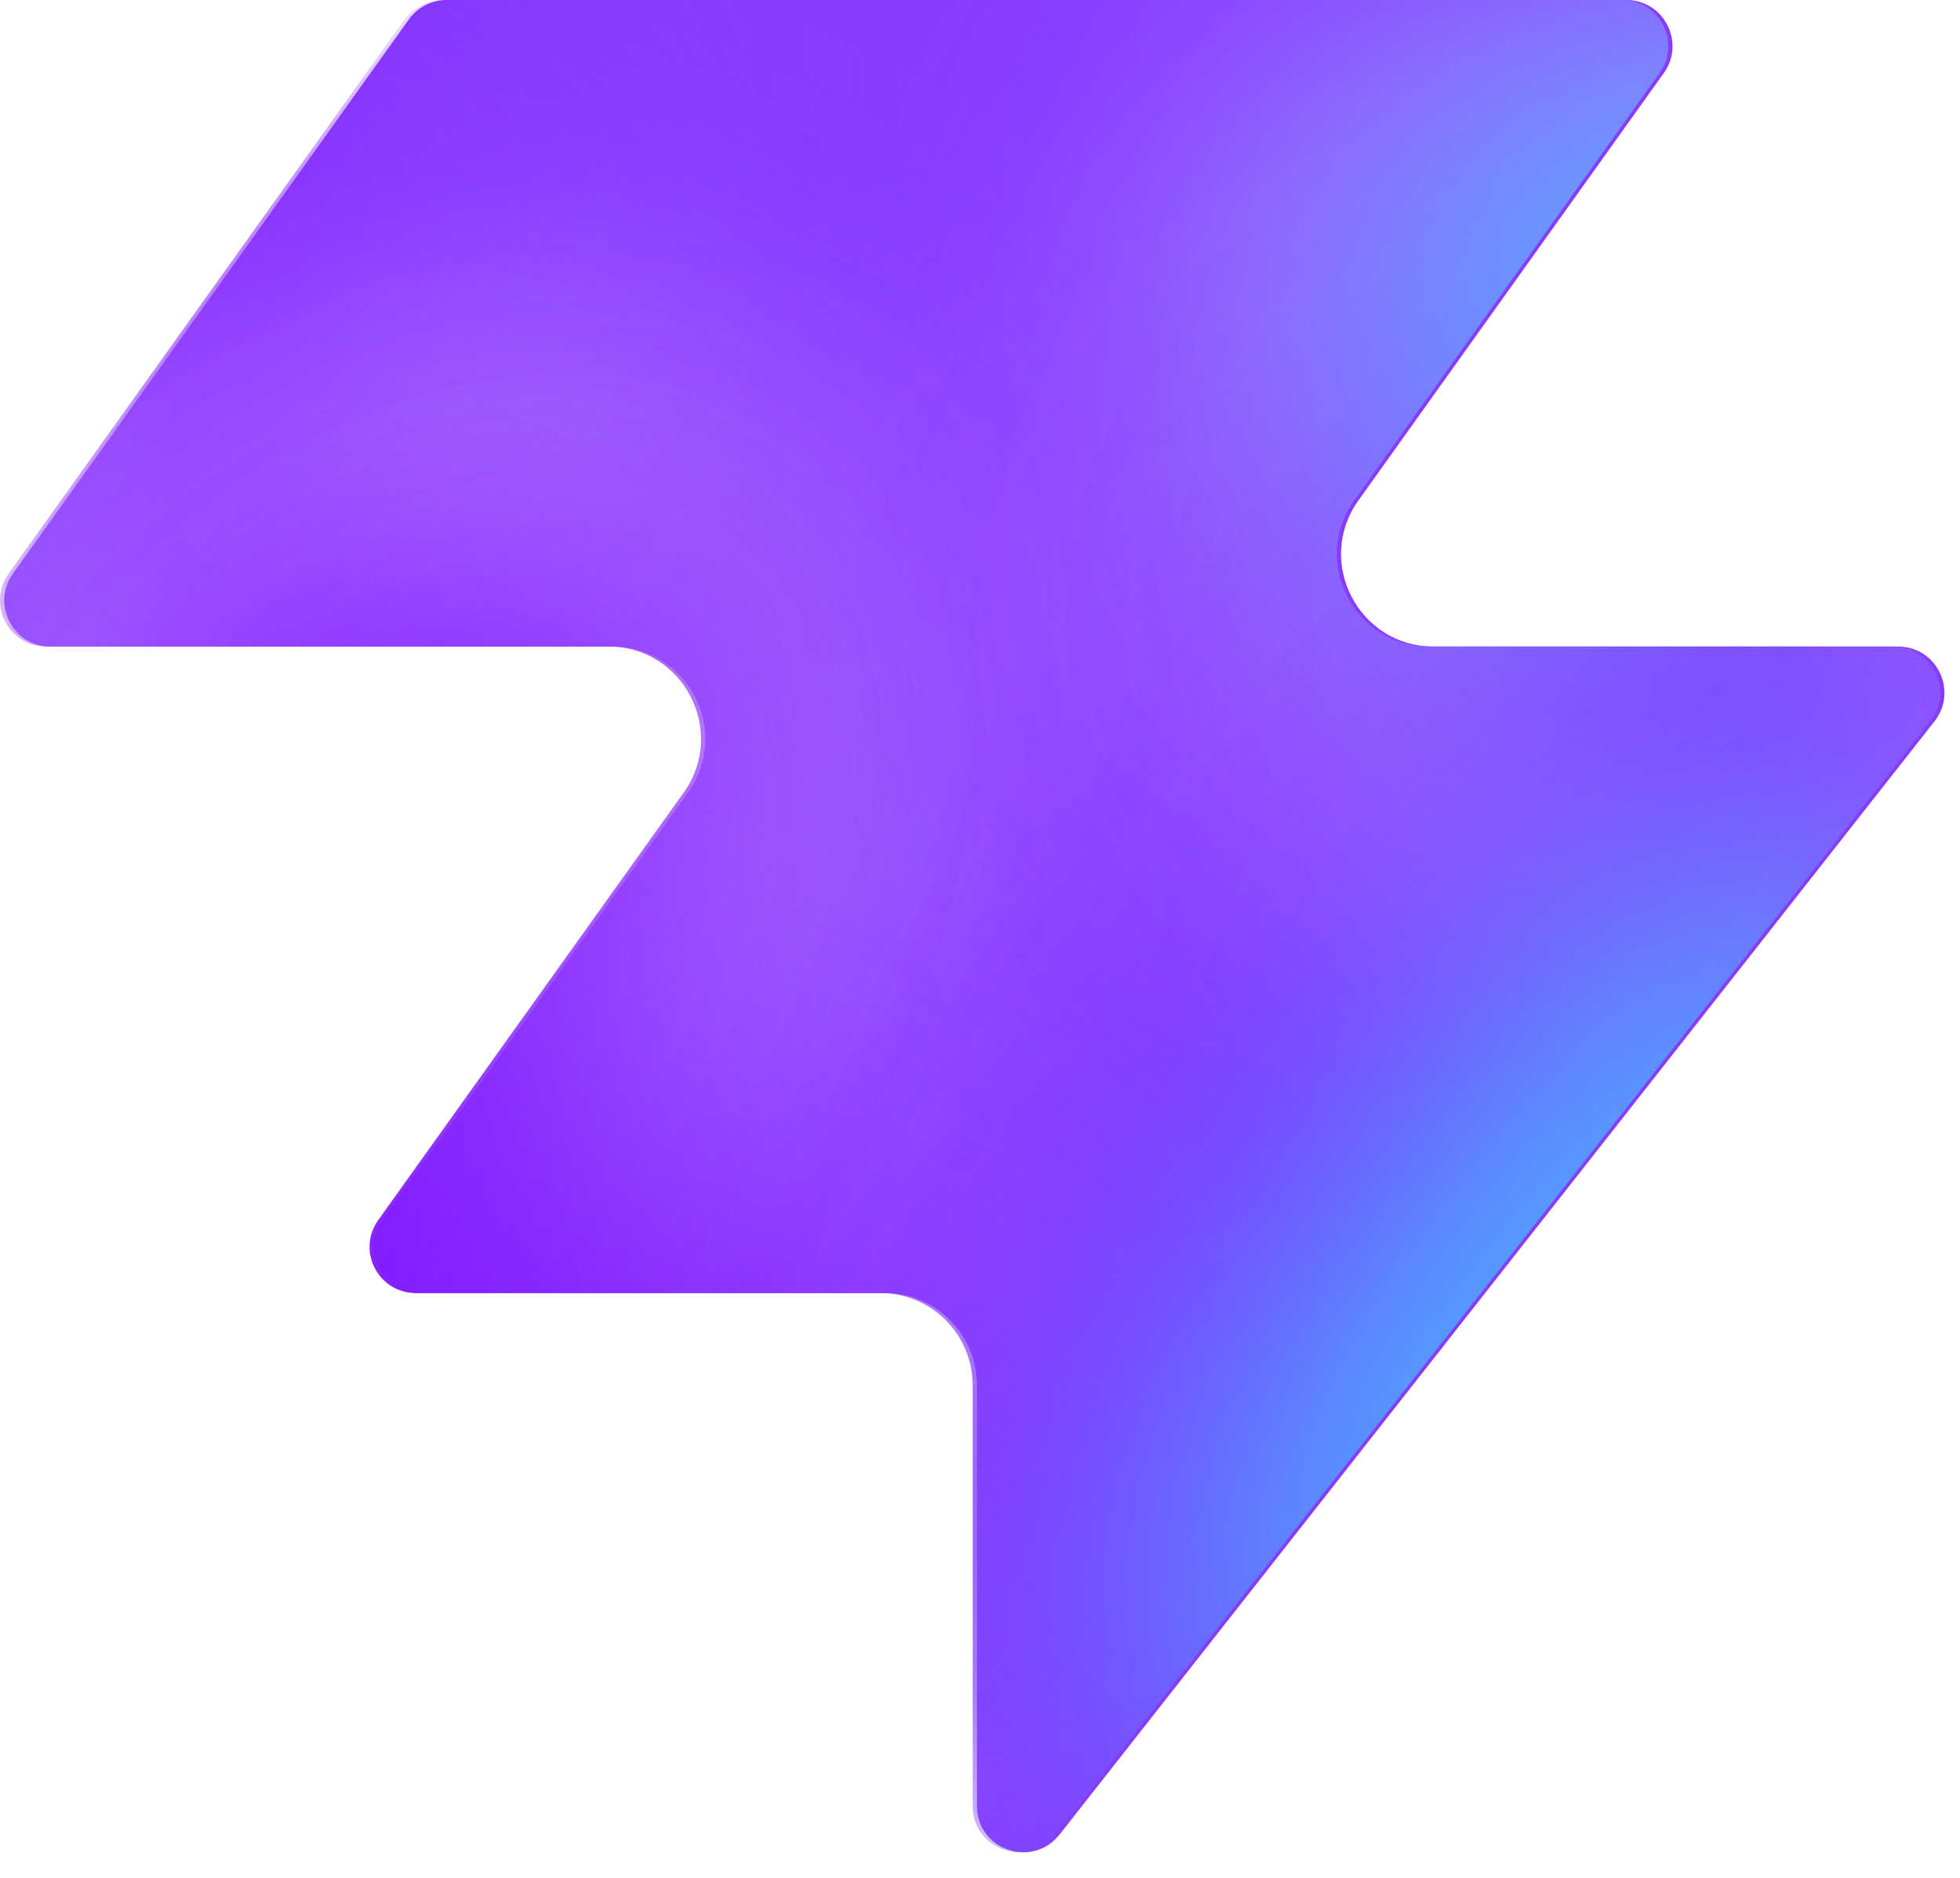
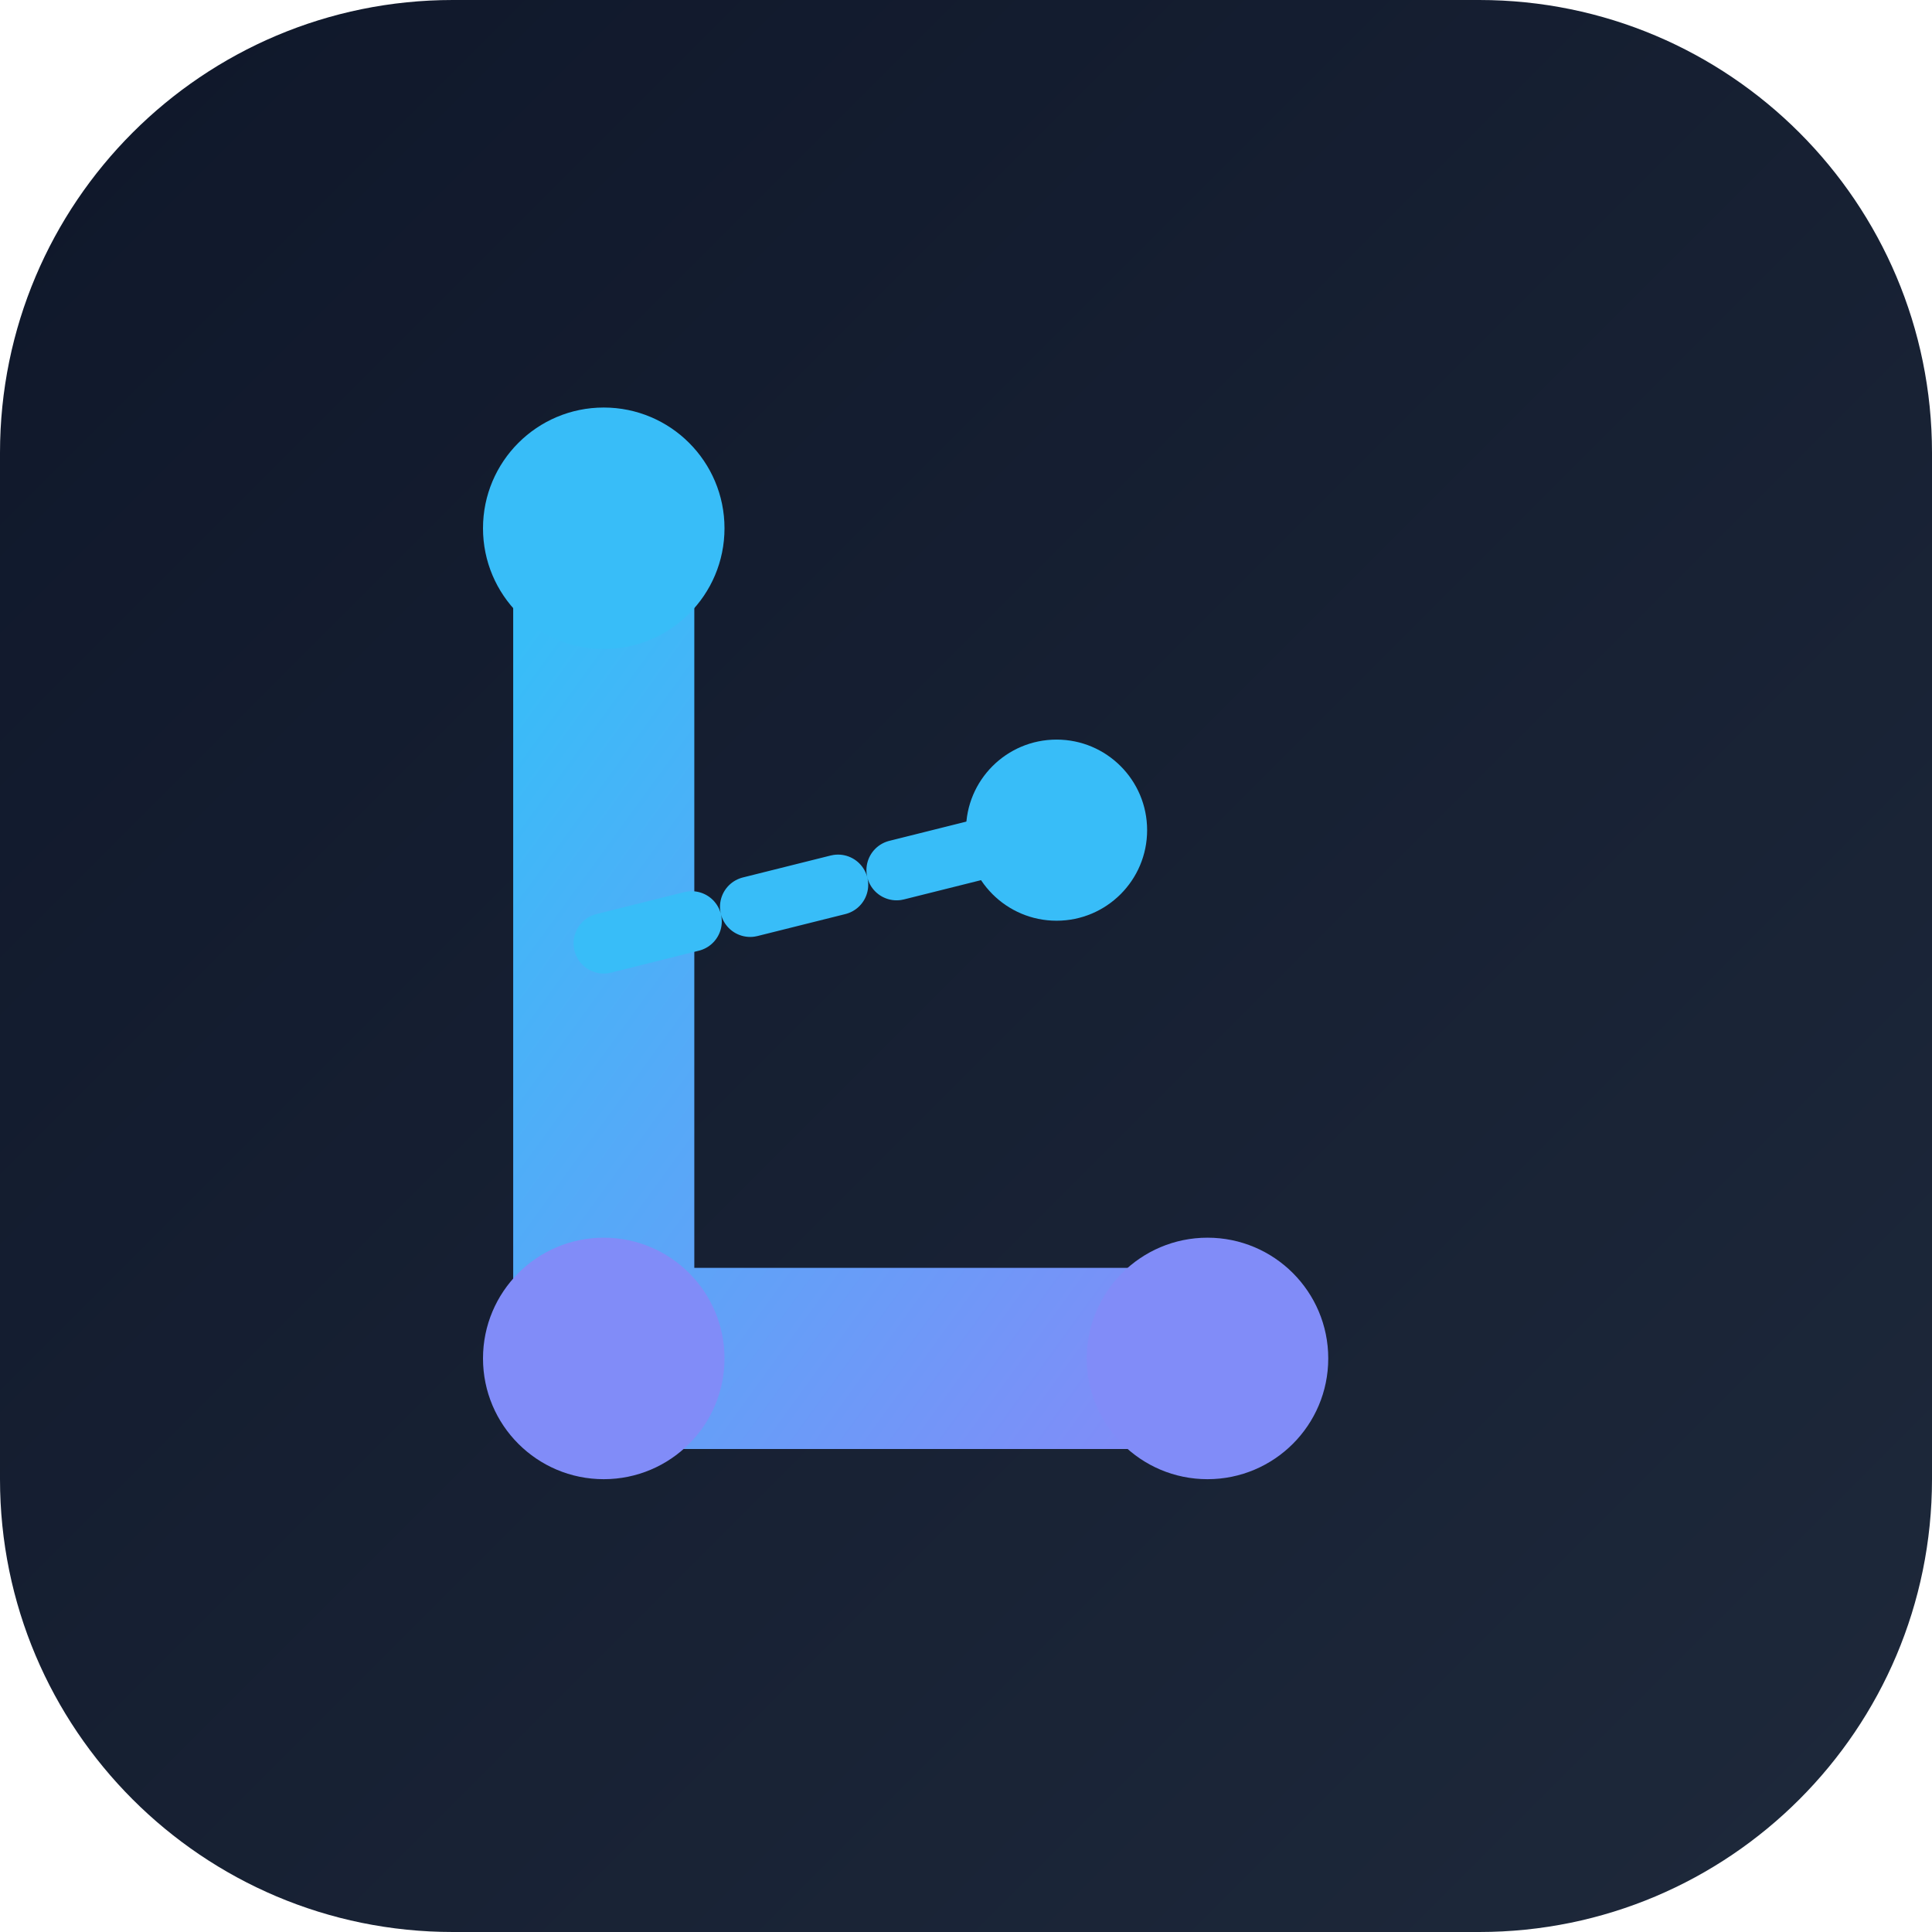
- <svg xmlns="http://www.w3.org/2000/svg" width="48" height="46" fill="none" viewBox="0 0 48 46">
-   <path fill="#863bff" d="M25.946 44.938c-.664.845-2.021.375-2.021-.698V33.937a2.26 2.26 0 0 0-2.262-2.262H10.287c-.92 0-1.456-1.04-.92-1.788l7.48-10.471c1.07-1.497 0-3.578-1.842-3.578H1.237c-.92 0-1.456-1.04-.92-1.788L10.013.474c.214-.297.556-.474.92-.474h28.894c.92 0 1.456 1.04.92 1.788l-7.48 10.471c-1.07 1.498 0 3.579 1.842 3.579h11.377c.943 0 1.473 1.088.89 1.83L25.947 44.94z" style="fill:#863bff;fill:color(display-p3 .525 .23 1);fill-opacity:1" />
-   <mask id="a" width="48" height="46" x="0" y="0" maskUnits="userSpaceOnUse" style="mask-type:alpha">
-     <path fill="#000" d="M25.842 44.938c-.664.844-2.021.375-2.021-.698V33.937a2.26 2.26 0 0 0-2.262-2.262H10.183c-.92 0-1.456-1.04-.92-1.788l7.48-10.471c1.07-1.498 0-3.579-1.842-3.579H1.133c-.92 0-1.456-1.04-.92-1.787L9.91.473c.214-.297.556-.474.92-.474h28.894c.92 0 1.456 1.04.92 1.788l-7.48 10.471c-1.07 1.498 0 3.578 1.842 3.578h11.377c.943 0 1.473 1.088.89 1.832L25.843 44.94z" style="fill:#000;fill-opacity:1" />
-   </mask>
-   <g mask="url(#a)">
-     <g filter="url(#b)">
-       <ellipse cx="5.508" cy="14.704" fill="#ede6ff" rx="5.508" ry="14.704" style="fill:#ede6ff;fill:color(display-p3 .927 .903 1);fill-opacity:1" transform="matrix(.00324 1 1 -.00324 -4.47 31.516)" />
-     </g>
-     <g filter="url(#c)">
-       <ellipse cx="10.399" cy="29.851" fill="#ede6ff" rx="10.399" ry="29.851" style="fill:#ede6ff;fill:color(display-p3 .927 .903 1);fill-opacity:1" transform="matrix(.00324 1 1 -.00324 -39.328 7.883)" />
-     </g>
-     <g filter="url(#d)">
-       <ellipse cx="5.508" cy="30.487" fill="#7e14ff" rx="5.508" ry="30.487" style="fill:#7e14ff;fill:color(display-p3 .492 .077 1);fill-opacity:1" transform="rotate(89.814 -25.913 -14.639)scale(1 -1)" />
-     </g>
-     <g filter="url(#e)">
-       <ellipse cx="5.508" cy="30.599" fill="#7e14ff" rx="5.508" ry="30.599" style="fill:#7e14ff;fill:color(display-p3 .492 .077 1);fill-opacity:1" transform="rotate(89.814 -32.644 -3.334)scale(1 -1)" />
-     </g>
-     <g filter="url(#f)">
-       <ellipse cx="5.508" cy="30.599" fill="#7e14ff" rx="5.508" ry="30.599" style="fill:#7e14ff;fill:color(display-p3 .492 .077 1);fill-opacity:1" transform="matrix(.00324 1 1 -.00324 -34.34 30.47)" />
-     </g>
-     <g filter="url(#g)">
-       <ellipse cx="14.072" cy="22.078" fill="#ede6ff" rx="14.072" ry="22.078" style="fill:#ede6ff;fill:color(display-p3 .927 .903 1);fill-opacity:1" transform="rotate(93.35 24.506 48.493)scale(-1 1)" />
-     </g>
-     <g filter="url(#h)">
-       <ellipse cx="3.47" cy="21.501" fill="#7e14ff" rx="3.47" ry="21.501" style="fill:#7e14ff;fill:color(display-p3 .492 .077 1);fill-opacity:1" transform="rotate(89.009 28.708 47.59)scale(-1 1)" />
-     </g>
-     <g filter="url(#i)">
-       <ellipse cx="3.47" cy="21.501" fill="#7e14ff" rx="3.47" ry="21.501" style="fill:#7e14ff;fill:color(display-p3 .492 .077 1);fill-opacity:1" transform="rotate(89.009 28.708 47.59)scale(-1 1)" />
-     </g>
-     <g filter="url(#j)">
-       <ellipse cx=".387" cy="8.972" fill="#7e14ff" rx="4.407" ry="29.108" style="fill:#7e14ff;fill:color(display-p3 .492 .077 1);fill-opacity:1" transform="rotate(39.51 .387 8.972)" />
-     </g>
-     <g filter="url(#k)">
-       <ellipse cx="47.523" cy="-6.092" fill="#7e14ff" rx="4.407" ry="29.108" style="fill:#7e14ff;fill:color(display-p3 .492 .077 1);fill-opacity:1" transform="rotate(37.892 47.523 -6.092)" />
-     </g>
-     <g filter="url(#l)">
-       <ellipse cx="41.412" cy="6.333" fill="#47bfff" rx="5.971" ry="9.665" style="fill:#47bfff;fill:color(display-p3 .28 .748 1);fill-opacity:1" transform="rotate(37.892 41.412 6.333)" />
-     </g>
-     <g filter="url(#m)">
-       <ellipse cx="-1.879" cy="38.332" fill="#7e14ff" rx="4.407" ry="29.108" style="fill:#7e14ff;fill:color(display-p3 .492 .077 1);fill-opacity:1" transform="rotate(37.892 -1.88 38.332)" />
-     </g>
-     <g filter="url(#n)">
-       <ellipse cx="-1.879" cy="38.332" fill="#7e14ff" rx="4.407" ry="29.108" style="fill:#7e14ff;fill:color(display-p3 .492 .077 1);fill-opacity:1" transform="rotate(37.892 -1.88 38.332)" />
-     </g>
-     <g filter="url(#o)">
-       <ellipse cx="35.651" cy="29.907" fill="#7e14ff" rx="4.407" ry="29.108" style="fill:#7e14ff;fill:color(display-p3 .492 .077 1);fill-opacity:1" transform="rotate(37.892 35.651 29.907)" />
-     </g>
-     <g filter="url(#p)">
-       <ellipse cx="38.418" cy="32.4" fill="#47bfff" rx="5.971" ry="15.297" style="fill:#47bfff;fill:color(display-p3 .28 .748 1);fill-opacity:1" transform="rotate(37.892 38.418 32.4)" />
-     </g>
-   </g>
+ <svg xmlns="http://www.w3.org/2000/svg" width="256" height="256" viewBox="0 0 256 256">
  <defs>
-     <filter id="b" width="60.045" height="41.654" x="-19.77" y="16.149" color-interpolation-filters="sRGB" filterUnits="userSpaceOnUse">
-       <feFlood flood-opacity="0" result="BackgroundImageFix" />
-       <feBlend in="SourceGraphic" in2="BackgroundImageFix" result="shape" />
-       <feGaussianBlur result="effect1_foregroundBlur_2002_17158" stdDeviation="7.659" />
-     </filter>
-     <filter id="c" width="90.34" height="51.437" x="-54.613" y="-7.533" color-interpolation-filters="sRGB" filterUnits="userSpaceOnUse">
-       <feFlood flood-opacity="0" result="BackgroundImageFix" />
-       <feBlend in="SourceGraphic" in2="BackgroundImageFix" result="shape" />
-       <feGaussianBlur result="effect1_foregroundBlur_2002_17158" stdDeviation="7.659" />
-     </filter>
-     <filter id="d" width="79.355" height="29.4" x="-49.64" y="2.03" color-interpolation-filters="sRGB" filterUnits="userSpaceOnUse">
-       <feFlood flood-opacity="0" result="BackgroundImageFix" />
-       <feBlend in="SourceGraphic" in2="BackgroundImageFix" result="shape" />
-       <feGaussianBlur result="effect1_foregroundBlur_2002_17158" stdDeviation="4.596" />
-     </filter>
-     <filter id="e" width="79.579" height="29.4" x="-45.045" y="20.029" color-interpolation-filters="sRGB" filterUnits="userSpaceOnUse">
-       <feFlood flood-opacity="0" result="BackgroundImageFix" />
-       <feBlend in="SourceGraphic" in2="BackgroundImageFix" result="shape" />
-       <feGaussianBlur result="effect1_foregroundBlur_2002_17158" stdDeviation="4.596" />
-     </filter>
-     <filter id="f" width="79.579" height="29.4" x="-43.513" y="21.178" color-interpolation-filters="sRGB" filterUnits="userSpaceOnUse">
-       <feFlood flood-opacity="0" result="BackgroundImageFix" />
-       <feBlend in="SourceGraphic" in2="BackgroundImageFix" result="shape" />
-       <feGaussianBlur result="effect1_foregroundBlur_2002_17158" stdDeviation="4.596" />
-     </filter>
-     <filter id="g" width="74.749" height="58.852" x="15.756" y="-17.901" color-interpolation-filters="sRGB" filterUnits="userSpaceOnUse">
-       <feFlood flood-opacity="0" result="BackgroundImageFix" />
-       <feBlend in="SourceGraphic" in2="BackgroundImageFix" result="shape" />
-       <feGaussianBlur result="effect1_foregroundBlur_2002_17158" stdDeviation="7.659" />
-     </filter>
-     <filter id="h" width="61.377" height="25.362" x="23.548" y="2.284" color-interpolation-filters="sRGB" filterUnits="userSpaceOnUse">
-       <feFlood flood-opacity="0" result="BackgroundImageFix" />
-       <feBlend in="SourceGraphic" in2="BackgroundImageFix" result="shape" />
-       <feGaussianBlur result="effect1_foregroundBlur_2002_17158" stdDeviation="4.596" />
-     </filter>
-     <filter id="i" width="61.377" height="25.362" x="23.548" y="2.284" color-interpolation-filters="sRGB" filterUnits="userSpaceOnUse">
-       <feFlood flood-opacity="0" result="BackgroundImageFix" />
-       <feBlend in="SourceGraphic" in2="BackgroundImageFix" result="shape" />
-       <feGaussianBlur result="effect1_foregroundBlur_2002_17158" stdDeviation="4.596" />
-     </filter>
-     <filter id="j" width="56.045" height="63.649" x="-27.636" y="-22.853" color-interpolation-filters="sRGB" filterUnits="userSpaceOnUse">
-       <feFlood flood-opacity="0" result="BackgroundImageFix" />
-       <feBlend in="SourceGraphic" in2="BackgroundImageFix" result="shape" />
-       <feGaussianBlur result="effect1_foregroundBlur_2002_17158" stdDeviation="4.596" />
-     </filter>
-     <filter id="k" width="54.814" height="64.646" x="20.116" y="-38.415" color-interpolation-filters="sRGB" filterUnits="userSpaceOnUse">
-       <feFlood flood-opacity="0" result="BackgroundImageFix" />
-       <feBlend in="SourceGraphic" in2="BackgroundImageFix" result="shape" />
-       <feGaussianBlur result="effect1_foregroundBlur_2002_17158" stdDeviation="4.596" />
-     </filter>
-     <filter id="l" width="33.541" height="35.313" x="24.641" y="-11.323" color-interpolation-filters="sRGB" filterUnits="userSpaceOnUse">
-       <feFlood flood-opacity="0" result="BackgroundImageFix" />
-       <feBlend in="SourceGraphic" in2="BackgroundImageFix" result="shape" />
-       <feGaussianBlur result="effect1_foregroundBlur_2002_17158" stdDeviation="4.596" />
-     </filter>
-     <filter id="m" width="54.814" height="64.646" x="-29.286" y="6.009" color-interpolation-filters="sRGB" filterUnits="userSpaceOnUse">
-       <feFlood flood-opacity="0" result="BackgroundImageFix" />
-       <feBlend in="SourceGraphic" in2="BackgroundImageFix" result="shape" />
-       <feGaussianBlur result="effect1_foregroundBlur_2002_17158" stdDeviation="4.596" />
-     </filter>
-     <filter id="n" width="54.814" height="64.646" x="-29.286" y="6.009" color-interpolation-filters="sRGB" filterUnits="userSpaceOnUse">
-       <feFlood flood-opacity="0" result="BackgroundImageFix" />
-       <feBlend in="SourceGraphic" in2="BackgroundImageFix" result="shape" />
-       <feGaussianBlur result="effect1_foregroundBlur_2002_17158" stdDeviation="4.596" />
-     </filter>
-     <filter id="o" width="54.814" height="64.646" x="8.244" y="-2.416" color-interpolation-filters="sRGB" filterUnits="userSpaceOnUse">
-       <feFlood flood-opacity="0" result="BackgroundImageFix" />
-       <feBlend in="SourceGraphic" in2="BackgroundImageFix" result="shape" />
-       <feGaussianBlur result="effect1_foregroundBlur_2002_17158" stdDeviation="4.596" />
-     </filter>
-     <filter id="p" width="39.409" height="43.623" x="18.713" y="10.588" color-interpolation-filters="sRGB" filterUnits="userSpaceOnUse">
-       <feFlood flood-opacity="0" result="BackgroundImageFix" />
-       <feBlend in="SourceGraphic" in2="BackgroundImageFix" result="shape" />
-       <feGaussianBlur result="effect1_foregroundBlur_2002_17158" stdDeviation="4.596" />
-     </filter>
+     <linearGradient id="bg" x1="0%" y1="0%" x2="100%" y2="100%">
+       <stop offset="0%" stop-color="#0f172a" />
+       <stop offset="100%" stop-color="#1e293b" />
+     </linearGradient>
+     <linearGradient id="brand" x1="0%" y1="0%" x2="100%" y2="100%">
+       <stop offset="0%" stop-color="#38bdf8" />
+       <stop offset="100%" stop-color="#818cf8" />
+     </linearGradient>
  </defs>
+   <rect width="256" height="256" rx="60" fill="url(#bg)" />
+   <path d="M 80 70 L 80 180 L 160 180" fill="none" stroke="url(#brand)" stroke-width="24" stroke-linecap="round" stroke-linejoin="round" />
+   <circle cx="80" cy="70" r="16" fill="#38bdf8" />
+   <circle cx="80" cy="180" r="16" fill="#818cf8" />
+   <circle cx="160" cy="180" r="16" fill="#818cf8" />
+   <circle cx="140" cy="110" r="12" fill="#38bdf8" />
+   <path d="M 80 125 L 140 110" fill="none" stroke="#38bdf8" stroke-width="8" stroke-dasharray="12 8" stroke-linecap="round" />
</svg>
